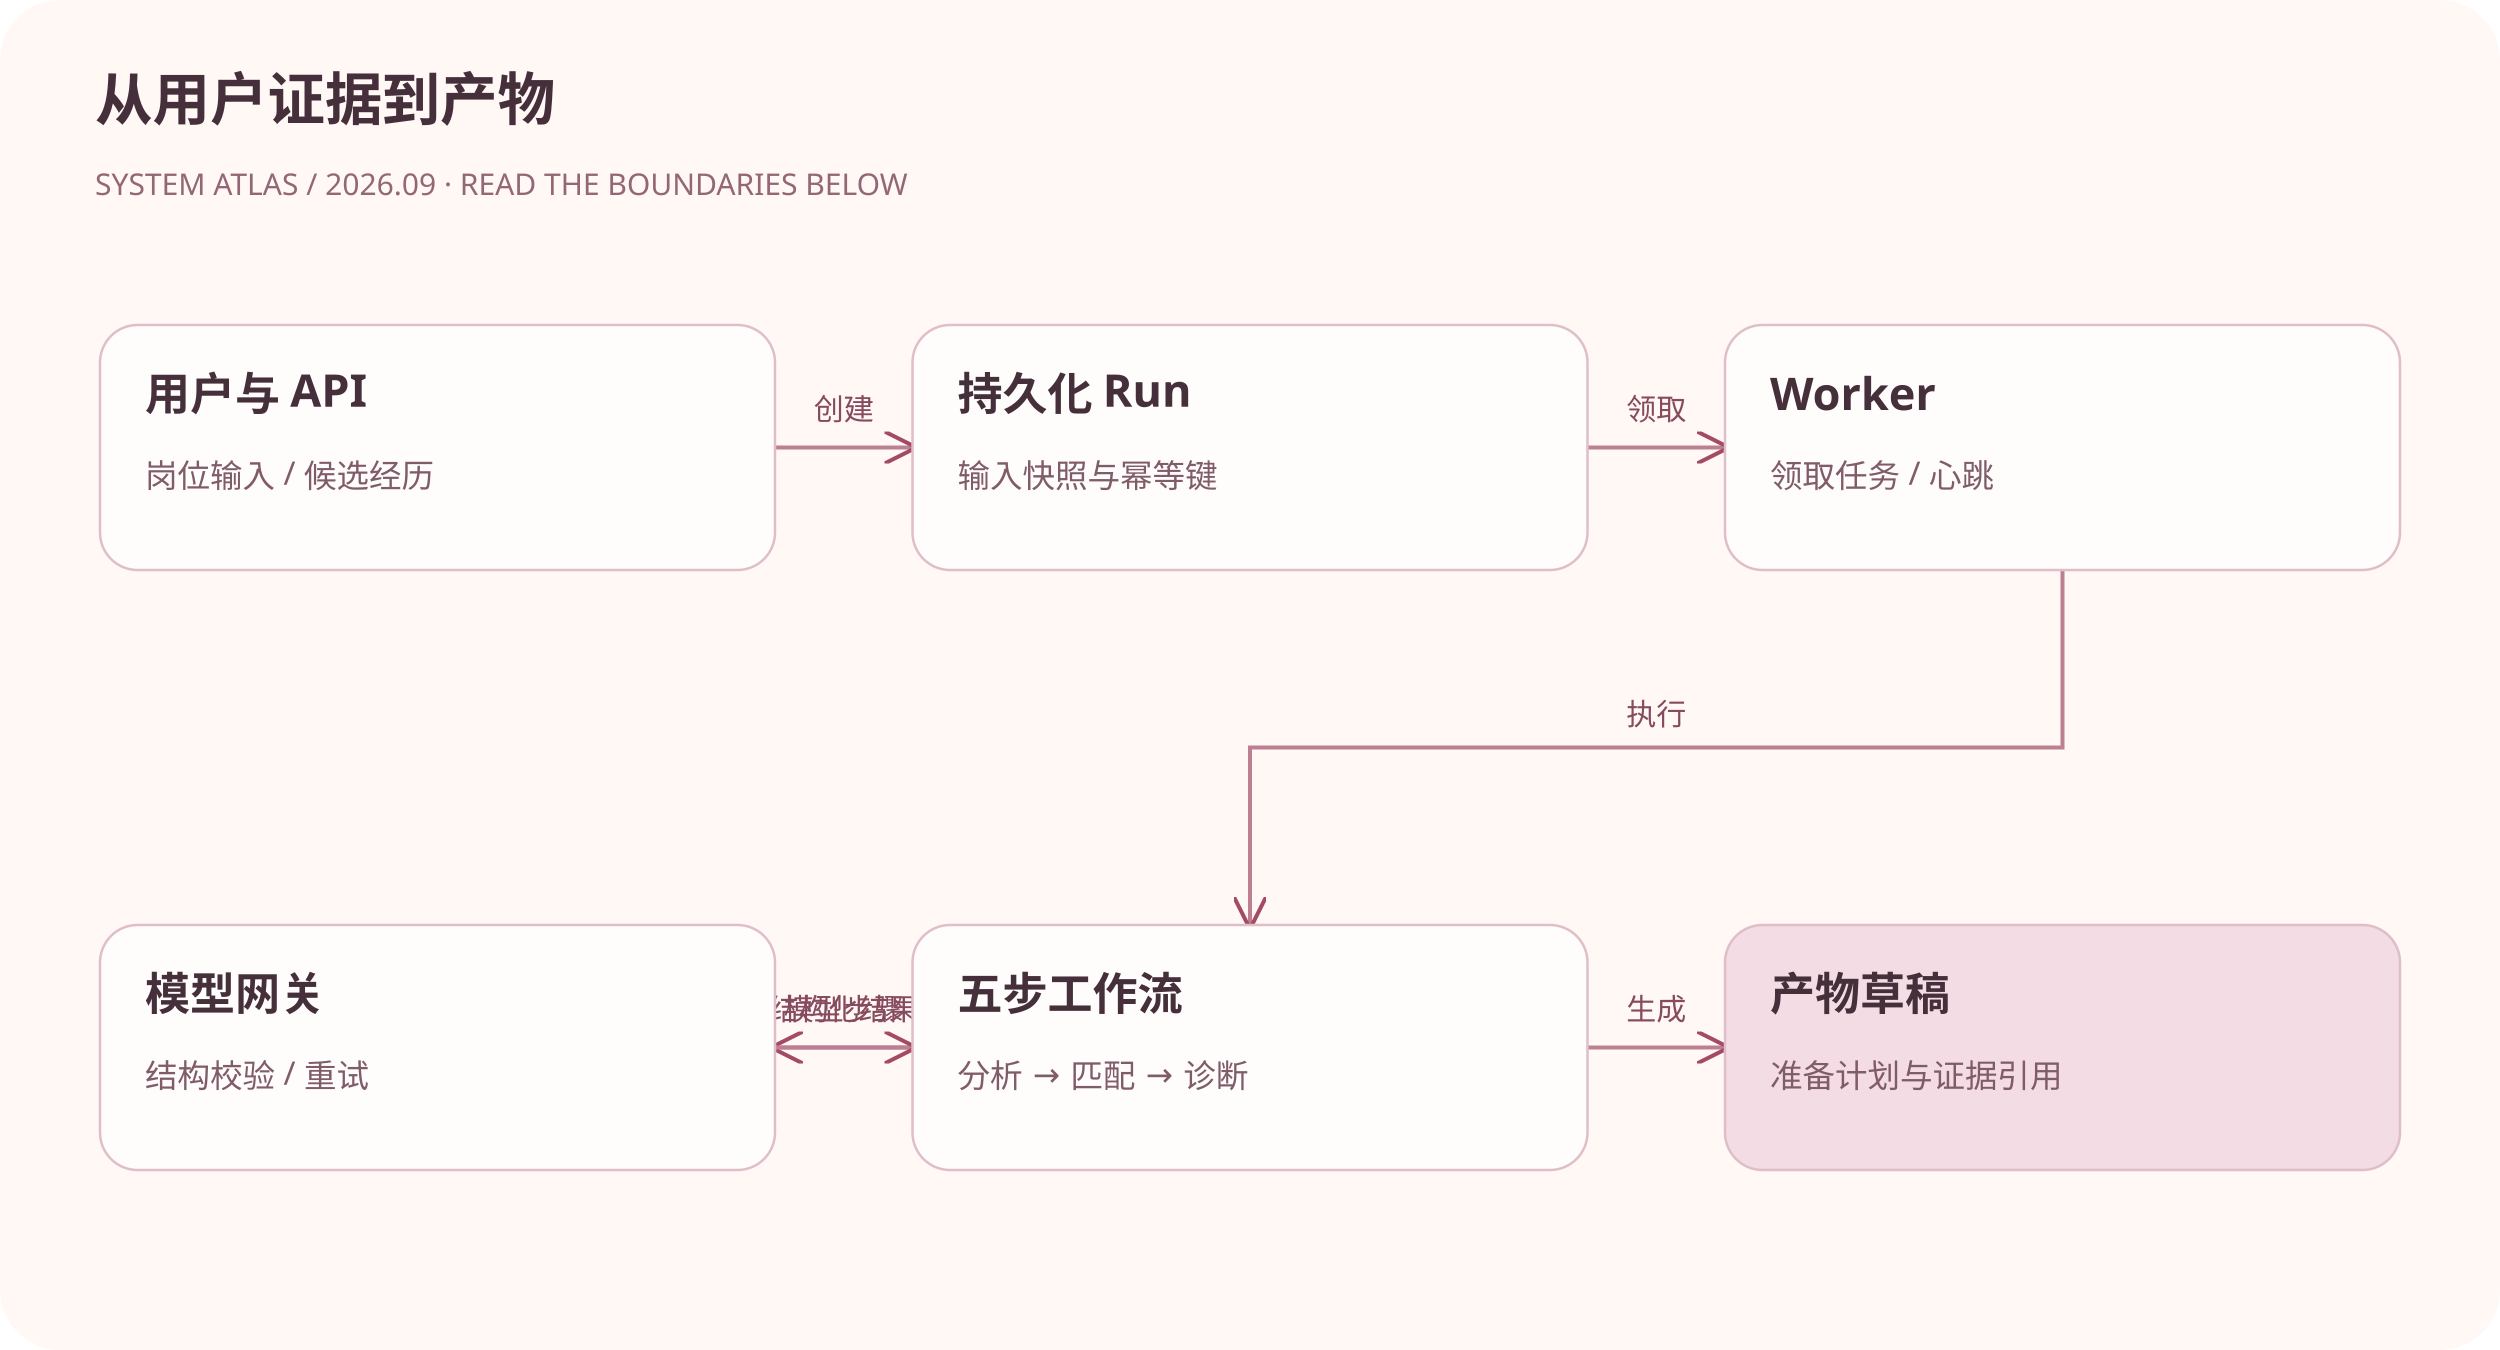
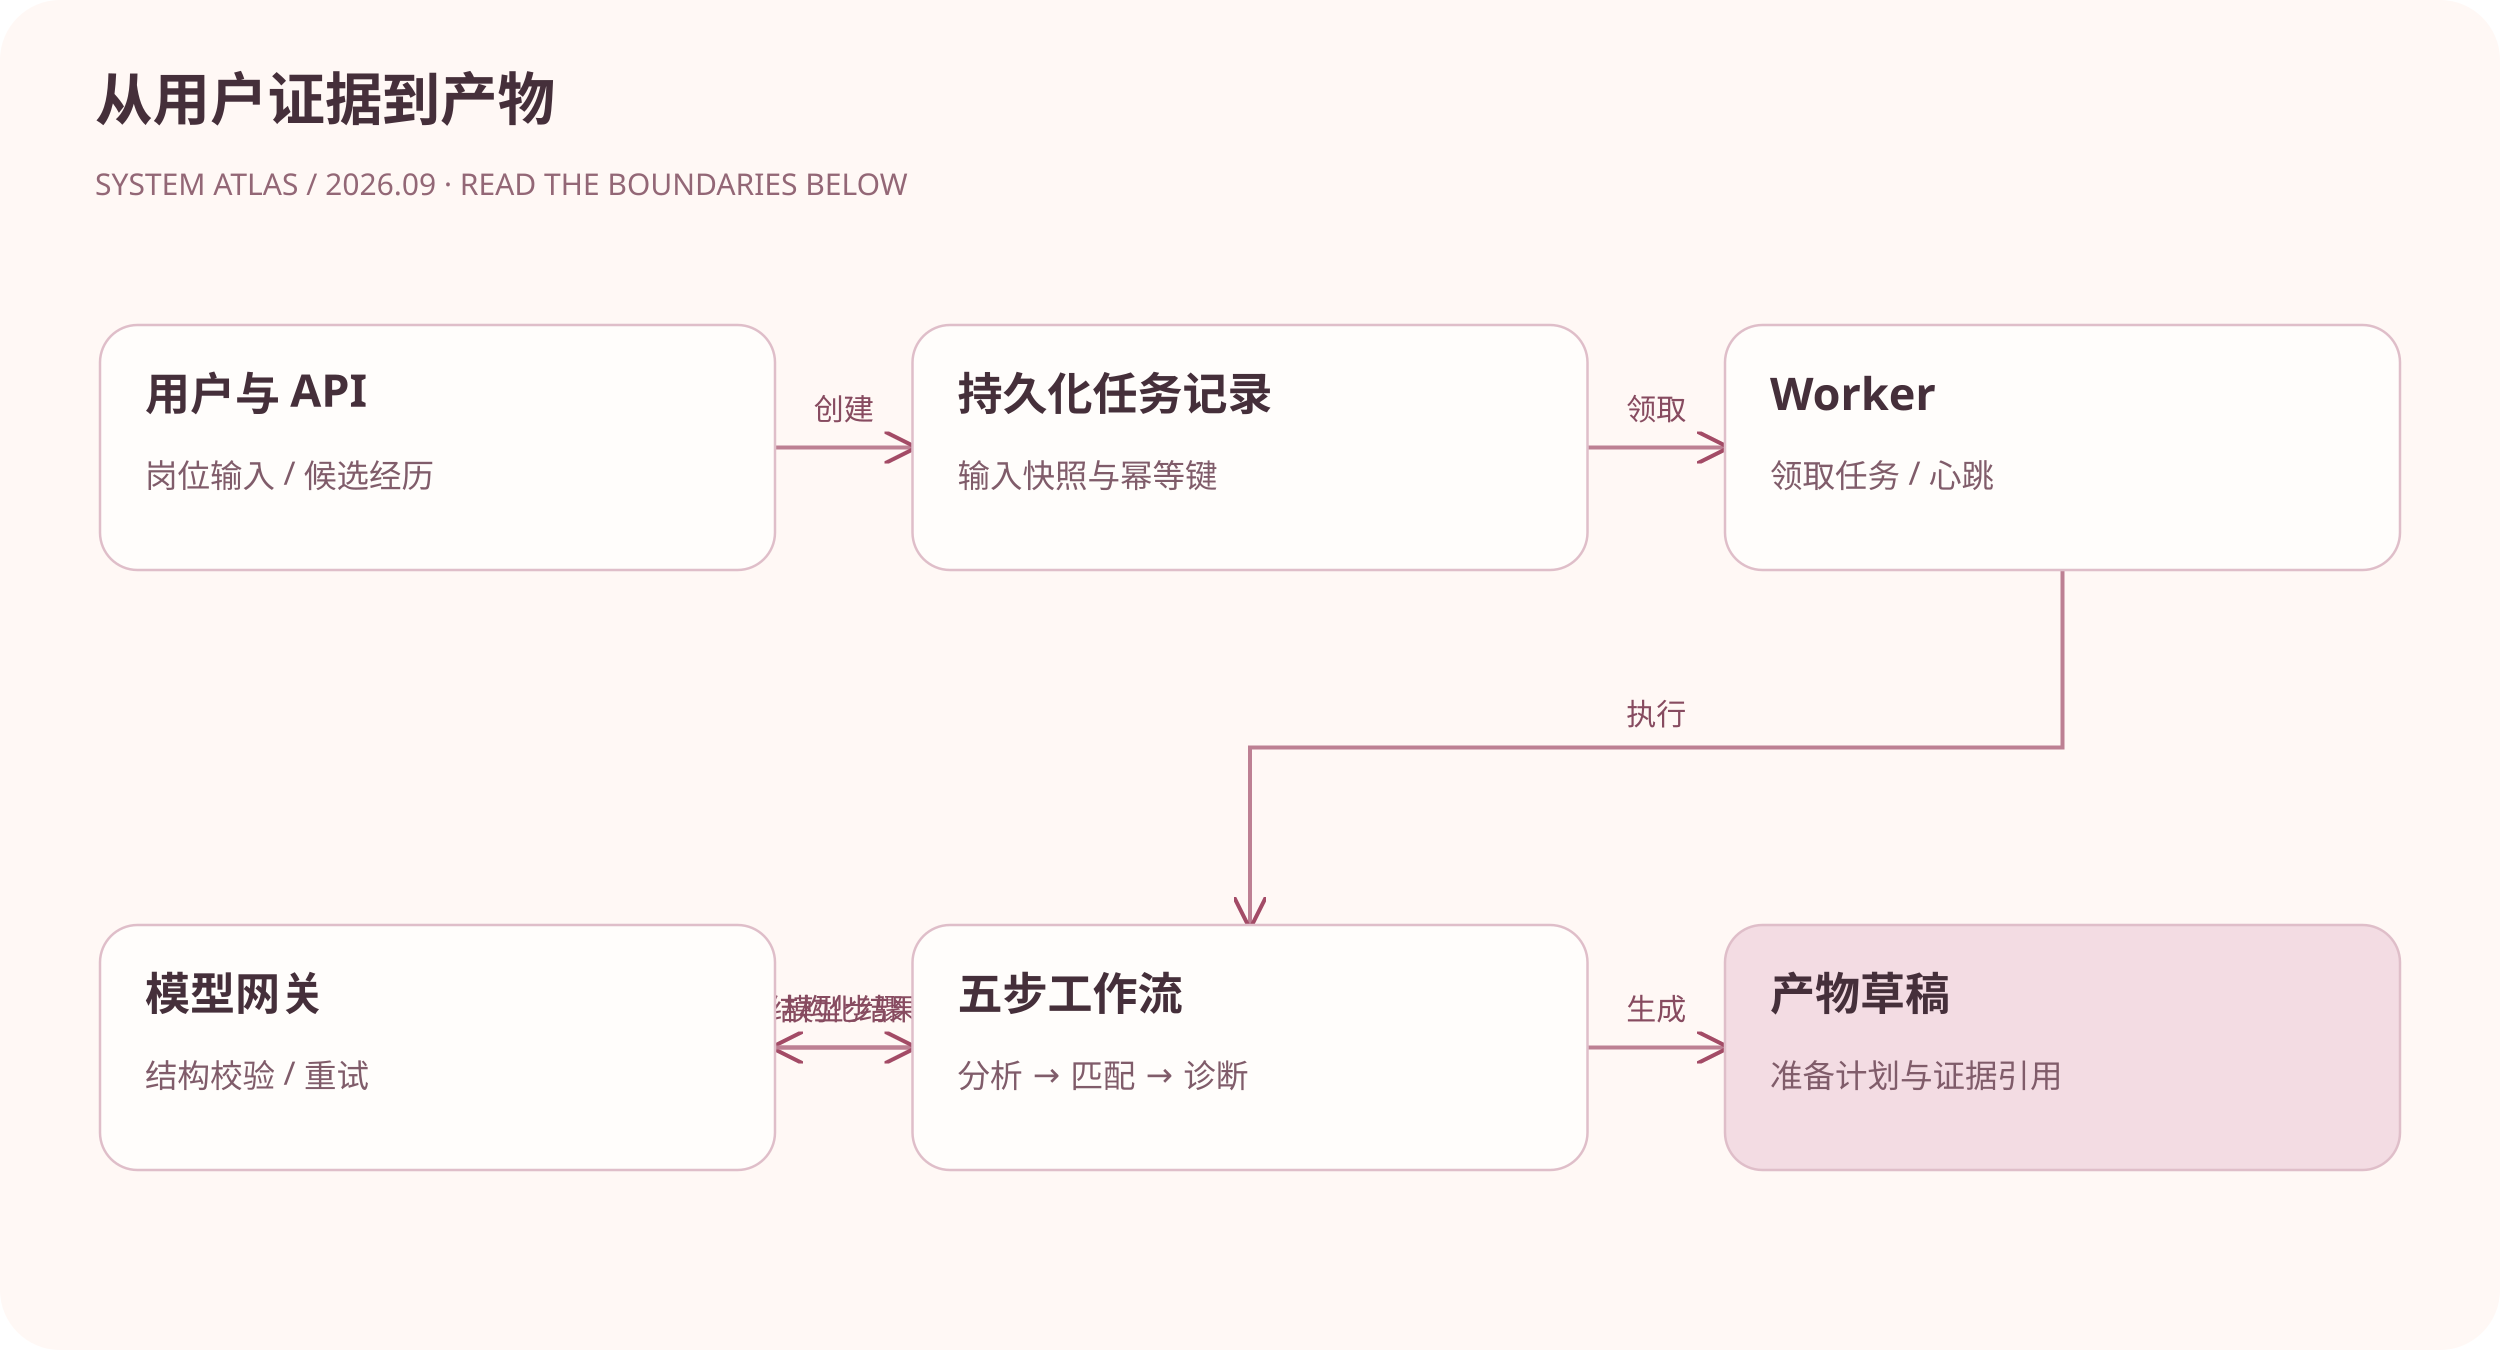
<svg xmlns="http://www.w3.org/2000/svg" width="1000" height="540" viewBox="0 0 1000 540" role="img" aria-labelledby="title desc">
  <defs>
    <marker id="arrow" markerWidth="8" markerHeight="8" refX="7" refY="4" orient="auto">
      <path d="M0 0 L8 4 L0 8" fill="none" stroke="#a34b66" />
    </marker>
  </defs>
  <rect width="1000" height="540" rx="24" fill="#fff8f5" />
  <g font-family="Segoe UI,Microsoft YaHei,sans-serif" fill="#452f3a">
    <text x="38" y="48" font-size="23" font-weight="600">从用户证据到产物</text>
    <text x="38" y="78" font-size="12" fill="#936776">SYSTEM ATLAS / 2026.09 · READ THE BOUNDARIES BELOW</text>
    <path d="M310 179 H365" fill="none" stroke="#bd8093" stroke-width="1.6" marker-end="url(#arrow)" />
    <text x="337.5" y="168" text-anchor="middle" font-size="12" fill="#874b60">创建</text>
    <path d="M635 179 H690" fill="none" stroke="#bd8093" stroke-width="1.6" marker-end="url(#arrow)" />
    <text x="662.5" y="168" text-anchor="middle" font-size="12" fill="#874b60">领取</text>
    <path d="M825 228 V299.0 H500 V370" fill="none" stroke="#bd8093" stroke-width="1.6" marker-end="url(#arrow)" />
    <text x="662.5" y="290.0" text-anchor="middle" font-size="12" fill="#874b60">执行</text>
    <path d="M365 419 H310" fill="none" stroke="#bd8093" stroke-width="1.6" marker-end="url(#arrow)" />
    <text x="337.5" y="408" text-anchor="middle" font-size="12" fill="#874b60">模型步骤</text>
    <path d="M310 419 H365" fill="none" stroke="#bd8093" stroke-width="1.6" marker-end="url(#arrow)" />
    <text x="337.5" y="408" text-anchor="middle" font-size="12" fill="#874b60">结构化结果</text>
    <path d="M635 419 H690" fill="none" stroke="#bd8093" stroke-width="1.6" marker-end="url(#arrow)" />
    <text x="662.5" y="408" text-anchor="middle" font-size="12" fill="#874b60">生成</text>
    <rect x="40" y="130" width="270" height="98" rx="15" fill="#fffdfb" stroke="#dfbec9" />
    <text x="58" y="164" font-size="18" font-weight="600">用户与 API</text>
    <text x="58" y="195" font-size="13" fill="#805c6a">岗位输入 / 候选经历</text>
    <rect x="365" y="130" width="270" height="98" rx="15" fill="#fffdfb" stroke="#dfbec9" />
-     <text x="383" y="164" font-size="18" font-weight="600">持久化 Run</text>
+     <text x="383" y="164" font-size="18" font-weight="600">持久化任务记录</text>
    <text x="383" y="195" font-size="13" fill="#805c6a">输入快照与幂等键</text>
    <rect x="690" y="130" width="270" height="98" rx="15" fill="#fffdfb" stroke="#dfbec9" />
    <text x="708" y="164" font-size="18" font-weight="600">Worker</text>
    <text x="708" y="195" font-size="13" fill="#805c6a">领取任务 / 心跳</text>
    <rect x="40" y="370" width="270" height="98" rx="15" fill="#fffdfb" stroke="#dfbec9" />
    <text x="58" y="404" font-size="18" font-weight="600">模型网关</text>
    <text x="58" y="435" font-size="13" fill="#805c6a">结构校验 / 重试</text>
    <rect x="365" y="370" width="270" height="98" rx="15" fill="#fffdfb" stroke="#dfbec9" />
    <text x="383" y="404" font-size="18" font-weight="600">五步工作流</text>
    <text x="383" y="435" font-size="13" fill="#805c6a">分析 → 匹配 → 诊断</text>
    <rect x="690" y="370" width="270" height="98" rx="15" fill="#f3dce3" stroke="#dfbec9" />
    <text x="708" y="404" font-size="18" font-weight="600">产物草稿</text>
    <text x="708" y="435" font-size="13" fill="#805c6a">准备计划与证据引用</text>
  </g>
</svg>
